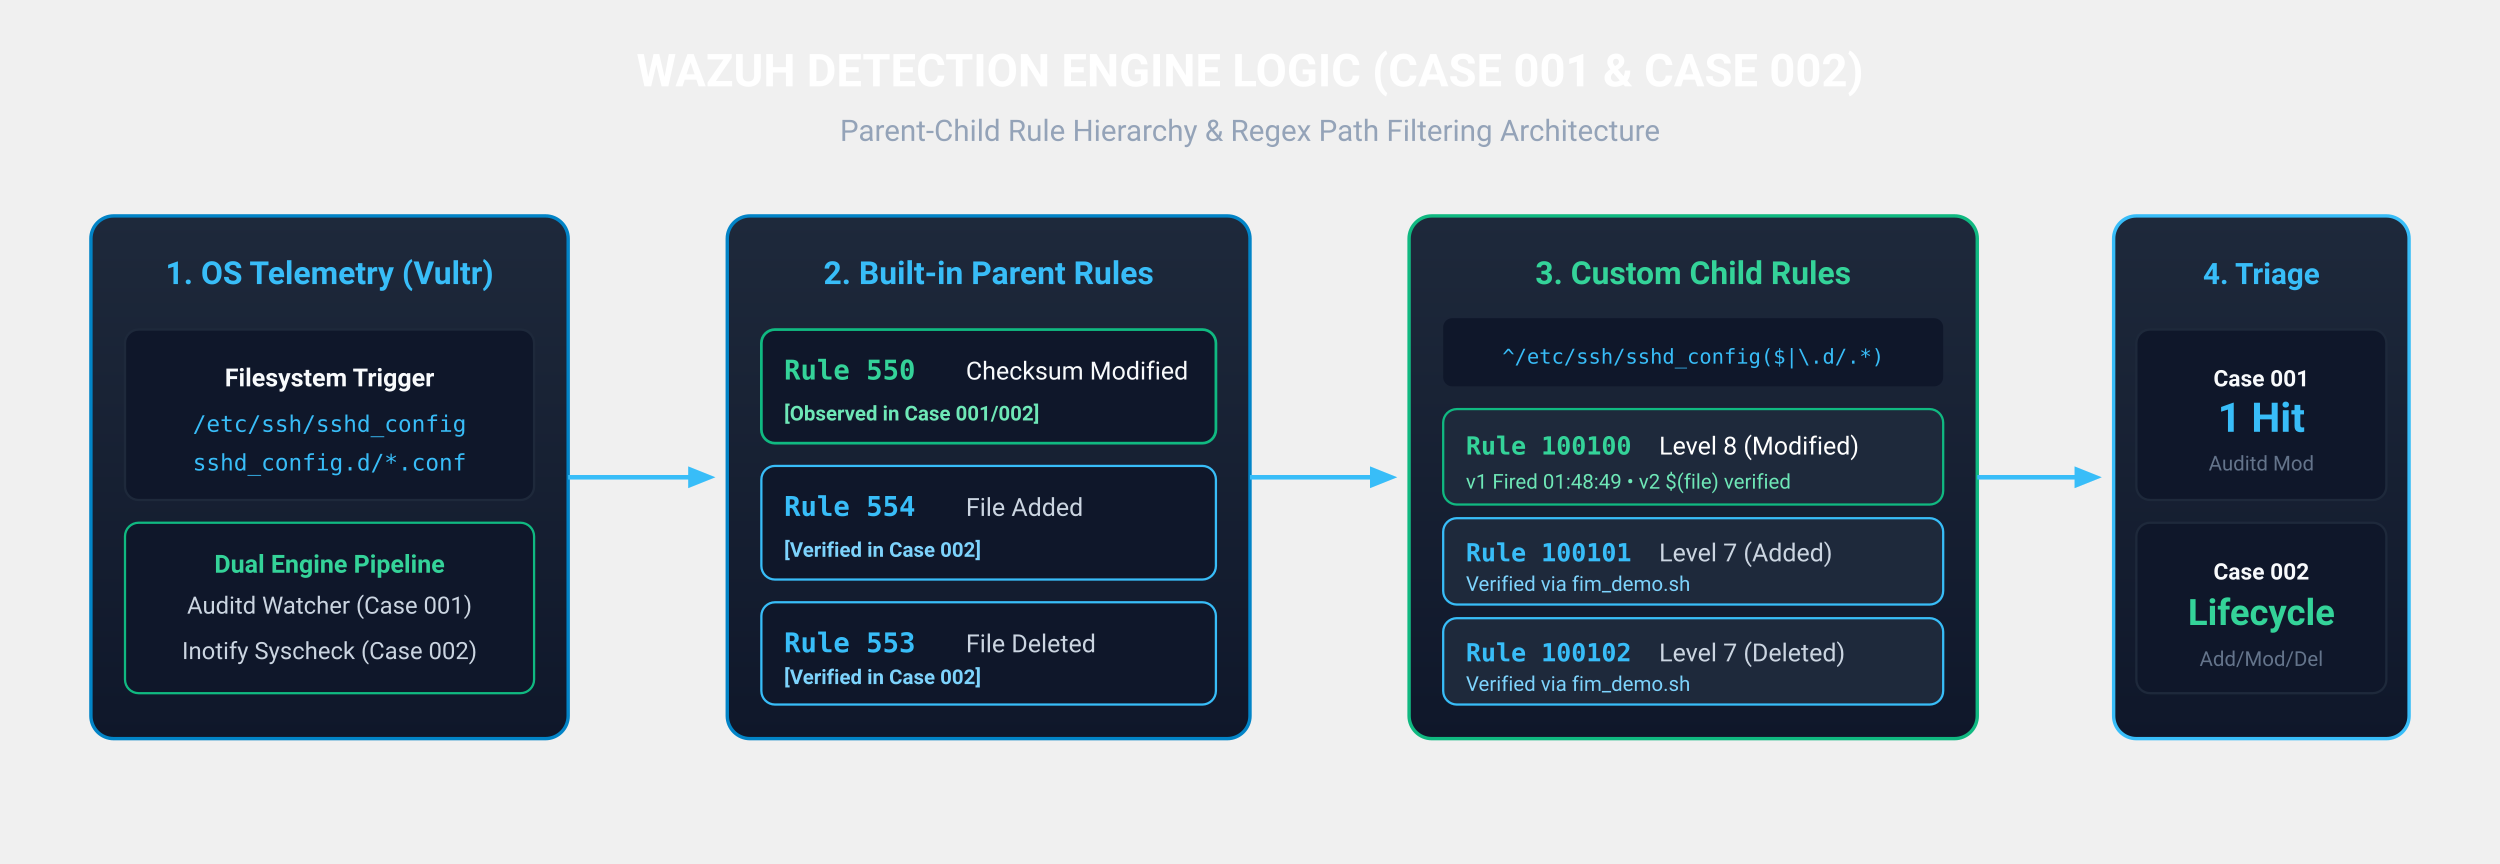
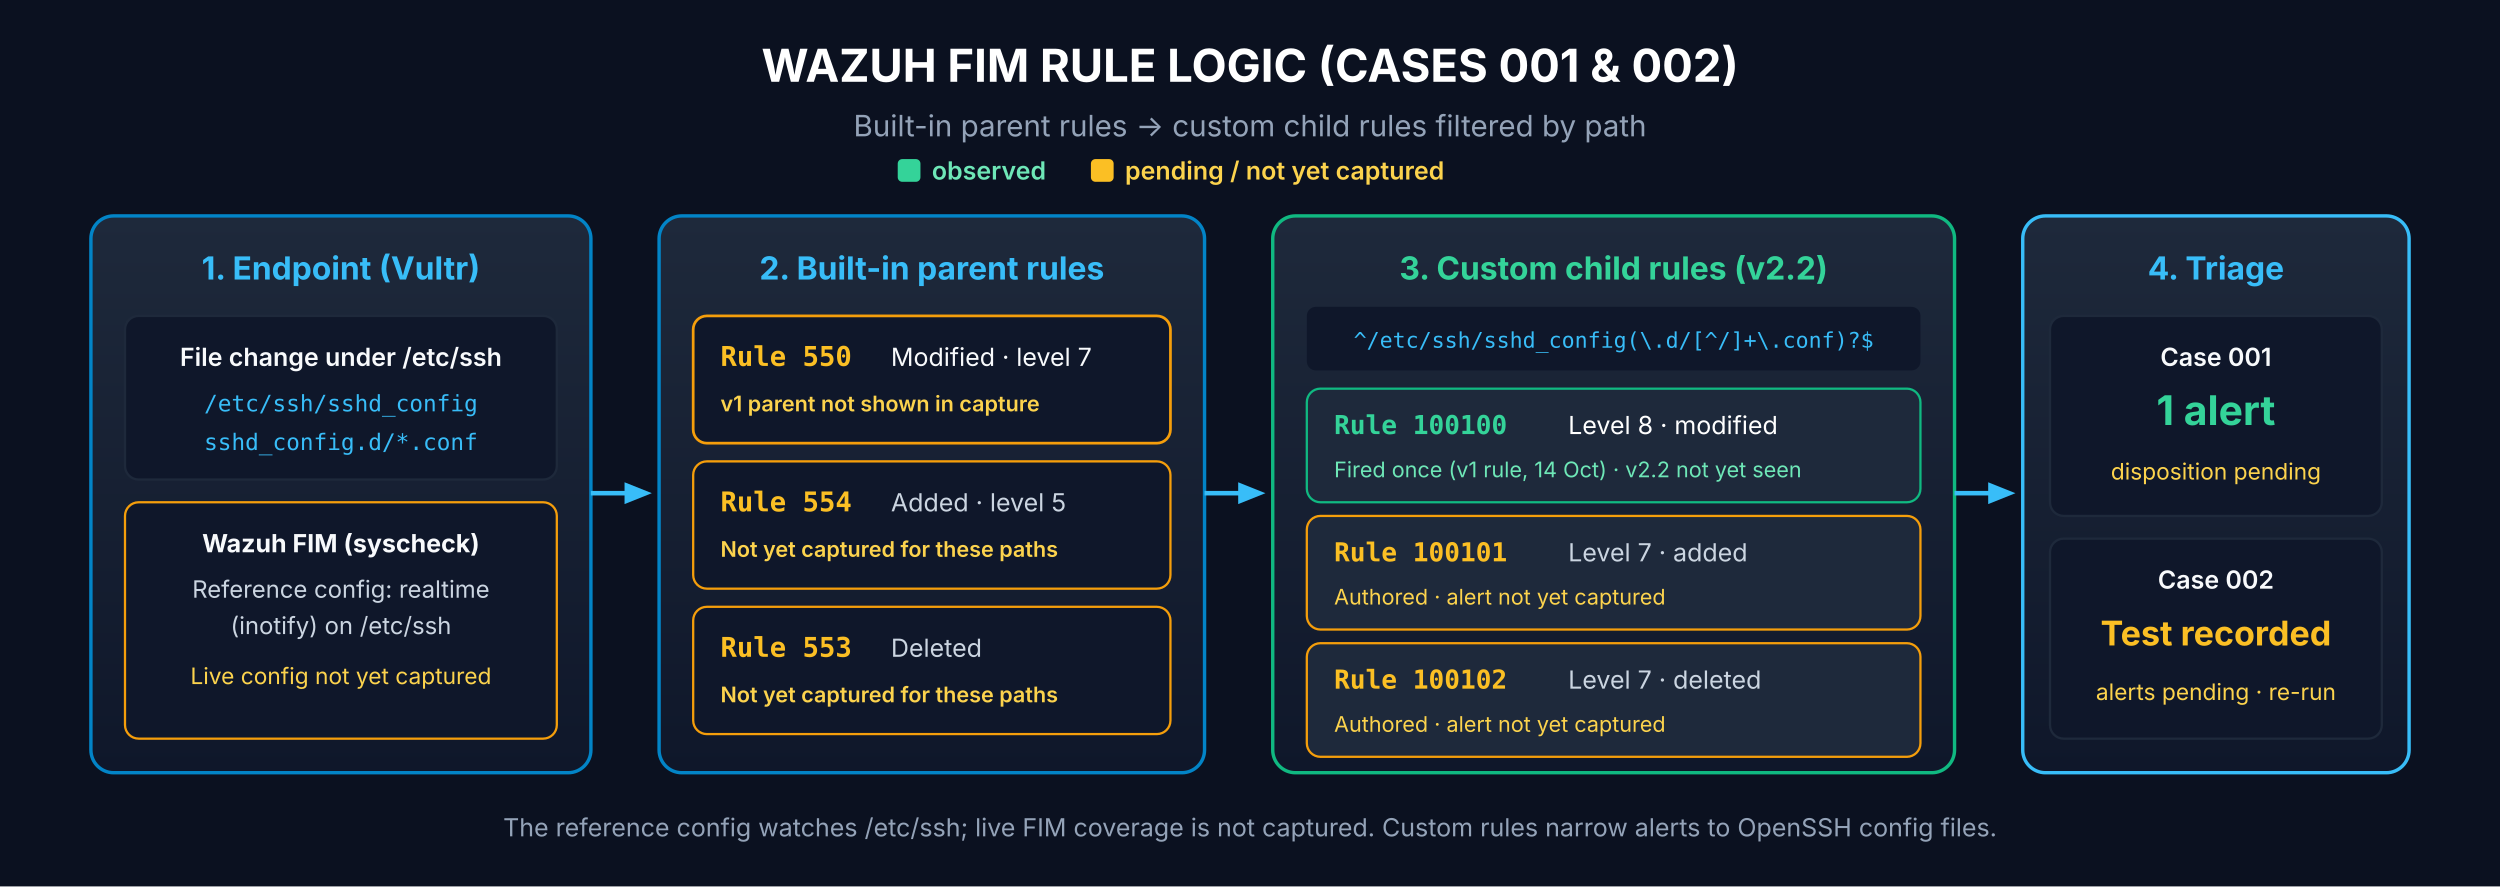
- <svg xmlns="http://www.w3.org/2000/svg" viewBox="0 0 1100 380" width="100%" height="100%" style="background:#0b1120; font-family:'Segoe UI', -apple-system, BlinkMacSystemFont, Roboto, sans-serif;">
+ <svg xmlns="http://www.w3.org/2000/svg" viewBox="0 0 1100 390" width="100%" height="100%" font-family="'Segoe UI', Inter, -apple-system, BlinkMacSystemFont, Roboto, Helvetica, Arial, sans-serif">
  <defs>
    <linearGradient id="pipeGrad" x1="0%" y1="0%" x2="0%" y2="100%">
      <stop offset="0%" stop-color="#1e293b" />
      <stop offset="100%" stop-color="#0f172a" />
    </linearGradient>
    <marker id="pipeArrow" viewBox="0 0 10 10" refX="6" refY="5" markerWidth="6" markerHeight="6" orient="auto-start-reverse">
      <path d="M 0 1 L 10 5 L 0 9 z" fill="#38bdf8" />
    </marker>
  </defs>
-   <text x="550" y="38" text-anchor="middle" fill="#ffffff" font-size="20" font-weight="700">WAZUH DETECTION ENGINE LOGIC (CASE 001 &amp; CASE 002)</text>
-   <text x="550" y="62" text-anchor="middle" fill="#94a3b8" font-size="13">Parent-Child Rule Hierarchy &amp; Regex Path Filtering Architecture</text>
+   <rect width="1100" height="390" fill="#0b1120" />
+   <text x="550" y="36" text-anchor="middle" fill="#ffffff" font-size="20" font-weight="700">WAZUH FIM RULE LOGIC (CASES 001 &amp; 002)</text>
+   <text x="550" y="60" text-anchor="middle" fill="#94a3b8" font-size="13">Built-in parent rules → custom child rules filtered by path</text>
+   <g font-size="11" font-weight="600">
+     <rect x="395" y="70" width="10" height="10" rx="2" fill="#34d399" />
+     <text x="410" y="79" fill="#6ee7b7">observed</text>
+     <rect x="480" y="70" width="10" height="10" rx="2" fill="#fbbf24" />
+     <text x="495" y="79" fill="#fcd34d">pending / not yet captured</text>
+   </g>
  <g transform="translate(40, 95)">
-     <rect width="210" height="230" rx="10" fill="url(#pipeGrad)" stroke="#0284c7" stroke-width="1.5" />
-     <text x="105" y="30" text-anchor="middle" fill="#38bdf8" font-size="14" font-weight="700">1. OS Telemetry (Vultr)</text>
-     <rect x="15" y="50" width="180" height="75" rx="6" fill="#0f172a" stroke="#1e293b" />
-     <text x="105" y="75" text-anchor="middle" fill="#f8fafc" font-size="11" font-weight="600">Filesystem Trigger</text>
-     <text x="105" y="95" text-anchor="middle" fill="#38bdf8" font-family="Consolas, monospace" font-size="10">/etc/ssh/sshd_config</text>
-     <text x="105" y="112" text-anchor="middle" fill="#38bdf8" font-family="Consolas, monospace" font-size="10">sshd_config.d/*.conf</text>
-     <rect x="15" y="135" width="180" height="75" rx="6" fill="#0f172a" stroke="#10b981" stroke-width="1" />
-     <text x="105" y="157" text-anchor="middle" fill="#34d399" font-size="11" font-weight="700">Dual Engine Pipeline</text>
-     <text x="105" y="175" text-anchor="middle" fill="#cbd5e1" font-size="10.5">Auditd Watcher (Case 001)</text>
-     <text x="105" y="195" text-anchor="middle" fill="#cbd5e1" font-size="10.5">Inotify Syscheck (Case 002)</text>
+     <rect width="220" height="245" rx="10" fill="url(#pipeGrad)" stroke="#0284c7" stroke-width="1.5" />
+     <text x="110" y="28" text-anchor="middle" fill="#38bdf8" font-size="14" font-weight="700">1. Endpoint (Vultr)</text>
+     <rect x="15" y="44" width="190" height="72" rx="6" fill="#0f172a" stroke="#1e293b" />
+     <text x="110" y="66" text-anchor="middle" fill="#f8fafc" font-size="11" font-weight="600">File change under /etc/ssh</text>
+     <text x="110" y="86" text-anchor="middle" fill="#38bdf8" font-family="Consolas, 'DejaVu Sans Mono', monospace" font-size="10">/etc/ssh/sshd_config</text>
+     <text x="110" y="103" text-anchor="middle" fill="#38bdf8" font-family="Consolas, 'DejaVu Sans Mono', monospace" font-size="10">sshd_config.d/*.conf</text>
+     <rect x="15" y="126" width="190" height="104" rx="6" fill="#0f172a" stroke="#f59e0b" stroke-width="1" />
+     <text x="110" y="148" text-anchor="middle" fill="#f8fafc" font-size="11" font-weight="700">Wazuh FIM (syscheck)</text>
+     <text x="110" y="168" text-anchor="middle" fill="#cbd5e1" font-size="10.5">Reference config: realtime</text>
+     <text x="110" y="184" text-anchor="middle" fill="#cbd5e1" font-size="10.5">(inotify) on /etc/ssh</text>
+     <text x="110" y="206" text-anchor="middle" fill="#fcd34d" font-size="10">Live config not yet captured</text>
  </g>
-   <line x1="250" y1="210" x2="310" y2="210" stroke="#38bdf8" stroke-width="2" marker-end="url(#pipeArrow)" />
-   <g transform="translate(320, 95)">
-     <rect width="230" height="230" rx="10" fill="url(#pipeGrad)" stroke="#0284c7" stroke-width="1.5" />
-     <text x="115" y="30" text-anchor="middle" fill="#38bdf8" font-size="14" font-weight="700">2. Built-in Parent Rules</text>
-     <rect x="15" y="50" width="200" height="50" rx="6" fill="#0f172a" stroke="#10b981" stroke-width="1.2" />
-     <text x="25" y="72" fill="#34d399" font-family="Consolas, monospace" font-size="12" font-weight="700">Rule 550</text>
-     <text x="105" y="72" fill="#f8fafc" font-size="11">Checksum Modified</text>
-     <text x="25" y="90" fill="#6ee7b7" font-size="9" font-weight="600">[Observed in Case 001/002]</text>
-     <rect x="15" y="110" width="200" height="50" rx="6" fill="#0f172a" stroke="#38bdf8" stroke-width="1" />
-     <text x="25" y="132" fill="#38bdf8" font-family="Consolas, monospace" font-size="12" font-weight="700">Rule 554</text>
-     <text x="105" y="132" fill="#cbd5e1" font-size="11">File Added</text>
-     <text x="25" y="150" fill="#7dd3fc" font-size="9" font-weight="600">[Verified in Case 002]</text>
-     <rect x="15" y="170" width="200" height="45" rx="6" fill="#0f172a" stroke="#38bdf8" stroke-width="1" />
-     <text x="25" y="192" fill="#38bdf8" font-family="Consolas, monospace" font-size="12" font-weight="700">Rule 553</text>
-     <text x="105" y="192" fill="#cbd5e1" font-size="11">File Deleted</text>
-     <text x="25" y="206" fill="#7dd3fc" font-size="9" font-weight="600">[Verified in Case 002]</text>
+   <line x1="260" y1="217" x2="282" y2="217" stroke="#38bdf8" stroke-width="2" marker-end="url(#pipeArrow)" />
+   <g transform="translate(290, 95)">
+     <rect width="240" height="245" rx="10" fill="url(#pipeGrad)" stroke="#0284c7" stroke-width="1.5" />
+     <text x="120" y="28" text-anchor="middle" fill="#38bdf8" font-size="14" font-weight="700">2. Built-in parent rules</text>
+     <rect x="15" y="44" width="210" height="56" rx="6" fill="#0f172a" stroke="#f59e0b" stroke-width="1.2" />
+     <text x="27" y="66" fill="#fbbf24" font-family="Consolas, 'DejaVu Sans Mono', monospace" font-size="12" font-weight="700">Rule 550</text>
+     <text x="102" y="66" fill="#f8fafc" font-size="11">Modified · level 7</text>
+     <text x="27" y="86" fill="#fcd34d" font-size="9.5" font-weight="600">v1 parent not shown in capture</text>
+     <rect x="15" y="108" width="210" height="56" rx="6" fill="#0f172a" stroke="#f59e0b" stroke-width="1" />
+     <text x="27" y="130" fill="#fbbf24" font-family="Consolas, 'DejaVu Sans Mono', monospace" font-size="12" font-weight="700">Rule 554</text>
+     <text x="102" y="130" fill="#cbd5e1" font-size="11">Added · level 5</text>
+     <text x="27" y="150" fill="#fcd34d" font-size="9.5" font-weight="600">Not yet captured for these paths</text>
+     <rect x="15" y="172" width="210" height="56" rx="6" fill="#0f172a" stroke="#f59e0b" stroke-width="1" />
+     <text x="27" y="194" fill="#fbbf24" font-family="Consolas, 'DejaVu Sans Mono', monospace" font-size="12" font-weight="700">Rule 553</text>
+     <text x="102" y="194" fill="#cbd5e1" font-size="11">Deleted</text>
+     <text x="27" y="214" fill="#fcd34d" font-size="9.5" font-weight="600">Not yet captured for these paths</text>
  </g>
-   <line x1="550" y1="210" x2="610" y2="210" stroke="#38bdf8" stroke-width="2" marker-end="url(#pipeArrow)" />
-   <g transform="translate(620, 95)">
-     <rect width="250" height="230" rx="10" fill="url(#pipeGrad)" stroke="#10b981" stroke-width="1.5" />
-     <text x="125" y="30" text-anchor="middle" fill="#34d399" font-size="14" font-weight="700">3. Custom Child Rules</text>
-     <rect x="15" y="45" width="220" height="30" rx="4" fill="#0f172a" />
-     <text x="125" y="65" text-anchor="middle" fill="#38bdf8" font-family="Consolas, monospace" font-size="9">^/etc/ssh/sshd_config($|\.d/.*)</text>
-     <rect x="15" y="85" width="220" height="42" rx="6" fill="#1e293b" stroke="#10b981" stroke-width="1" />
-     <text x="25" y="105" fill="#34d399" font-family="Consolas, monospace" font-size="11" font-weight="700">Rule 100100</text>
-     <text x="110" y="105" fill="#ffffff" font-size="11">Level 8 (Modified)</text>
-     <text x="25" y="120" fill="#6ee7b7" font-size="9">v1 Fired 01:48:49 • v2 $(file) verified</text>
-     <rect x="15" y="133" width="220" height="38" rx="6" fill="#1e293b" stroke="#38bdf8" stroke-width="1" />
-     <text x="25" y="152" fill="#38bdf8" font-family="Consolas, monospace" font-size="11" font-weight="700">Rule 100101</text>
-     <text x="110" y="152" fill="#cbd5e1" font-size="11">Level 7 (Added)</text>
-     <text x="25" y="165" fill="#7dd3fc" font-size="9">Verified via fim_demo.sh</text>
-     <rect x="15" y="177" width="220" height="38" rx="6" fill="#1e293b" stroke="#38bdf8" stroke-width="1" />
-     <text x="25" y="196" fill="#38bdf8" font-family="Consolas, monospace" font-size="11" font-weight="700">Rule 100102</text>
-     <text x="110" y="196" fill="#cbd5e1" font-size="11">Level 7 (Deleted)</text>
-     <text x="25" y="209" fill="#7dd3fc" font-size="9">Verified via fim_demo.sh</text>
+   <line x1="530" y1="217" x2="552" y2="217" stroke="#38bdf8" stroke-width="2" marker-end="url(#pipeArrow)" />
+   <g transform="translate(560, 95)">
+     <rect width="300" height="245" rx="10" fill="url(#pipeGrad)" stroke="#10b981" stroke-width="1.5" />
+     <text x="150" y="28" text-anchor="middle" fill="#34d399" font-size="14" font-weight="700">3. Custom child rules (v2.2)</text>
+     <rect x="15" y="40" width="270" height="28" rx="4" fill="#0f172a" />
+     <text x="150" y="58" text-anchor="middle" fill="#38bdf8" font-family="Consolas, 'DejaVu Sans Mono', monospace" font-size="9.5">^/etc/ssh/sshd_config(\.d/[^/]+\.conf)?$</text>
+     <rect x="15" y="76" width="270" height="50" rx="6" fill="#1e293b" stroke="#10b981" stroke-width="1" />
+     <text x="27" y="96" fill="#34d399" font-family="Consolas, 'DejaVu Sans Mono', monospace" font-size="11.5" font-weight="700">Rule 100100</text>
+     <text x="130" y="96" fill="#ffffff" font-size="11">Level 8 · modified</text>
+     <text x="27" y="115" fill="#6ee7b7" font-size="9.5">Fired once (v1 rule, 14 Oct) · v2.2 not yet seen</text>
+     <rect x="15" y="132" width="270" height="50" rx="6" fill="#1e293b" stroke="#f59e0b" stroke-width="1" />
+     <text x="27" y="152" fill="#fbbf24" font-family="Consolas, 'DejaVu Sans Mono', monospace" font-size="11.5" font-weight="700">Rule 100101</text>
+     <text x="130" y="152" fill="#cbd5e1" font-size="11">Level 7 · added</text>
+     <text x="27" y="171" fill="#fcd34d" font-size="9.5">Authored · alert not yet captured</text>
+     <rect x="15" y="188" width="270" height="50" rx="6" fill="#1e293b" stroke="#f59e0b" stroke-width="1" />
+     <text x="27" y="208" fill="#fbbf24" font-family="Consolas, 'DejaVu Sans Mono', monospace" font-size="11.5" font-weight="700">Rule 100102</text>
+     <text x="130" y="208" fill="#cbd5e1" font-size="11">Level 7 · deleted</text>
+     <text x="27" y="227" fill="#fcd34d" font-size="9.5">Authored · alert not yet captured</text>
  </g>
-   <line x1="870" y1="210" x2="920" y2="210" stroke="#38bdf8" stroke-width="2" marker-end="url(#pipeArrow)" />
-   <g transform="translate(930, 95)">
-     <rect width="130" height="230" rx="10" fill="url(#pipeGrad)" stroke="#38bdf8" stroke-width="1.5" />
-     <text x="65" y="30" text-anchor="middle" fill="#38bdf8" font-size="13" font-weight="700">4. Triage</text>
-     <rect x="10" y="50" width="110" height="75" rx="6" fill="#0f172a" stroke="#1e293b" />
-     <text x="65" y="75" text-anchor="middle" fill="#f8fafc" font-size="10" font-weight="600">Case 001</text>
-     <text x="65" y="95" text-anchor="middle" fill="#38bdf8" font-size="18" font-weight="700">1 Hit</text>
-     <text x="65" y="112" text-anchor="middle" fill="#64748b" font-size="9">Auditd Mod</text>
-     <rect x="10" y="135" width="110" height="75" rx="6" fill="#0f172a" stroke="#1e293b" />
-     <text x="65" y="160" text-anchor="middle" fill="#f8fafc" font-size="10" font-weight="600">Case 002</text>
-     <text x="65" y="180" text-anchor="middle" fill="#34d399" font-size="16" font-weight="700">Lifecycle</text>
-     <text x="65" y="198" text-anchor="middle" fill="#64748b" font-size="9">Add/Mod/Del</text>
+   <line x1="860" y1="217" x2="882" y2="217" stroke="#38bdf8" stroke-width="2" marker-end="url(#pipeArrow)" />
+   <g transform="translate(890, 95)">
+     <rect width="170" height="245" rx="10" fill="url(#pipeGrad)" stroke="#38bdf8" stroke-width="1.5" />
+     <text x="85" y="28" text-anchor="middle" fill="#38bdf8" font-size="14" font-weight="700">4. Triage</text>
+     <rect x="12" y="44" width="146" height="88" rx="6" fill="#0f172a" stroke="#1e293b" />
+     <text x="85" y="66" text-anchor="middle" fill="#f8fafc" font-size="11" font-weight="600">Case 001</text>
+     <text x="85" y="92" text-anchor="middle" fill="#34d399" font-size="18" font-weight="700">1 alert</text>
+     <text x="85" y="116" text-anchor="middle" fill="#fcd34d" font-size="10">disposition pending</text>
+     <rect x="12" y="142" width="146" height="88" rx="6" fill="#0f172a" stroke="#1e293b" />
+     <text x="85" y="164" text-anchor="middle" fill="#f8fafc" font-size="11" font-weight="600">Case 002</text>
+     <text x="85" y="189" text-anchor="middle" fill="#fbbf24" font-size="15" font-weight="700">Test recorded</text>
+     <text x="85" y="213" text-anchor="middle" fill="#fcd34d" font-size="10">alerts pending · re-run</text>
  </g>
+   <text x="550" y="368" text-anchor="middle" fill="#94a3b8" font-size="11">The reference config watches /etc/ssh; live FIM coverage is not captured. Custom rules narrow alerts to OpenSSH config files.</text>
</svg>
